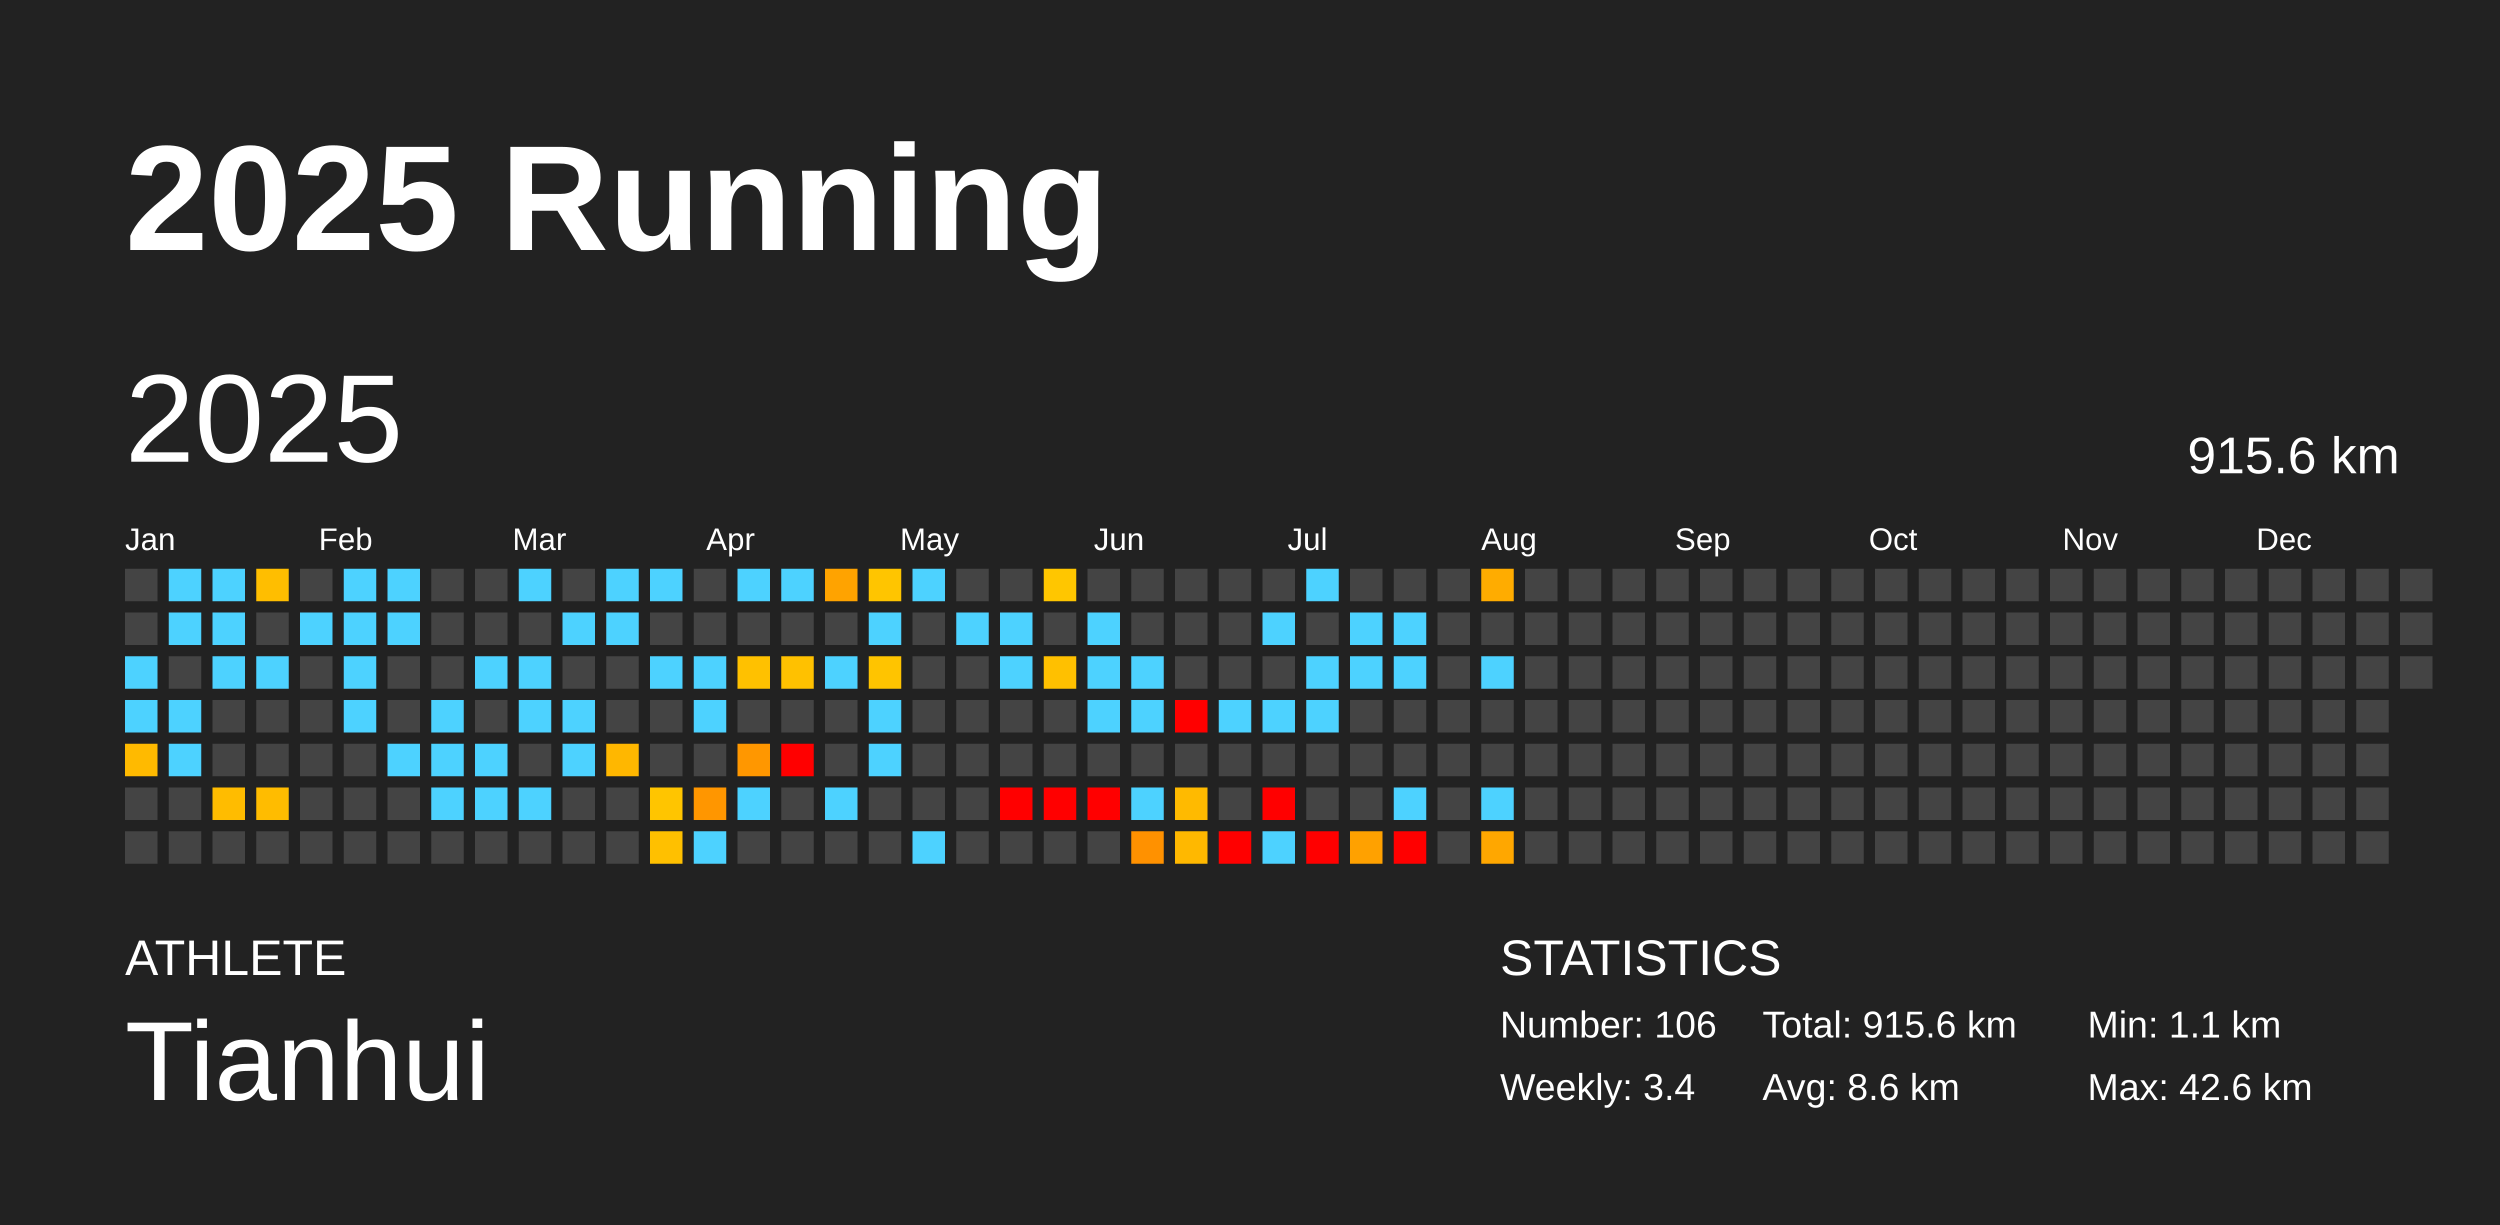
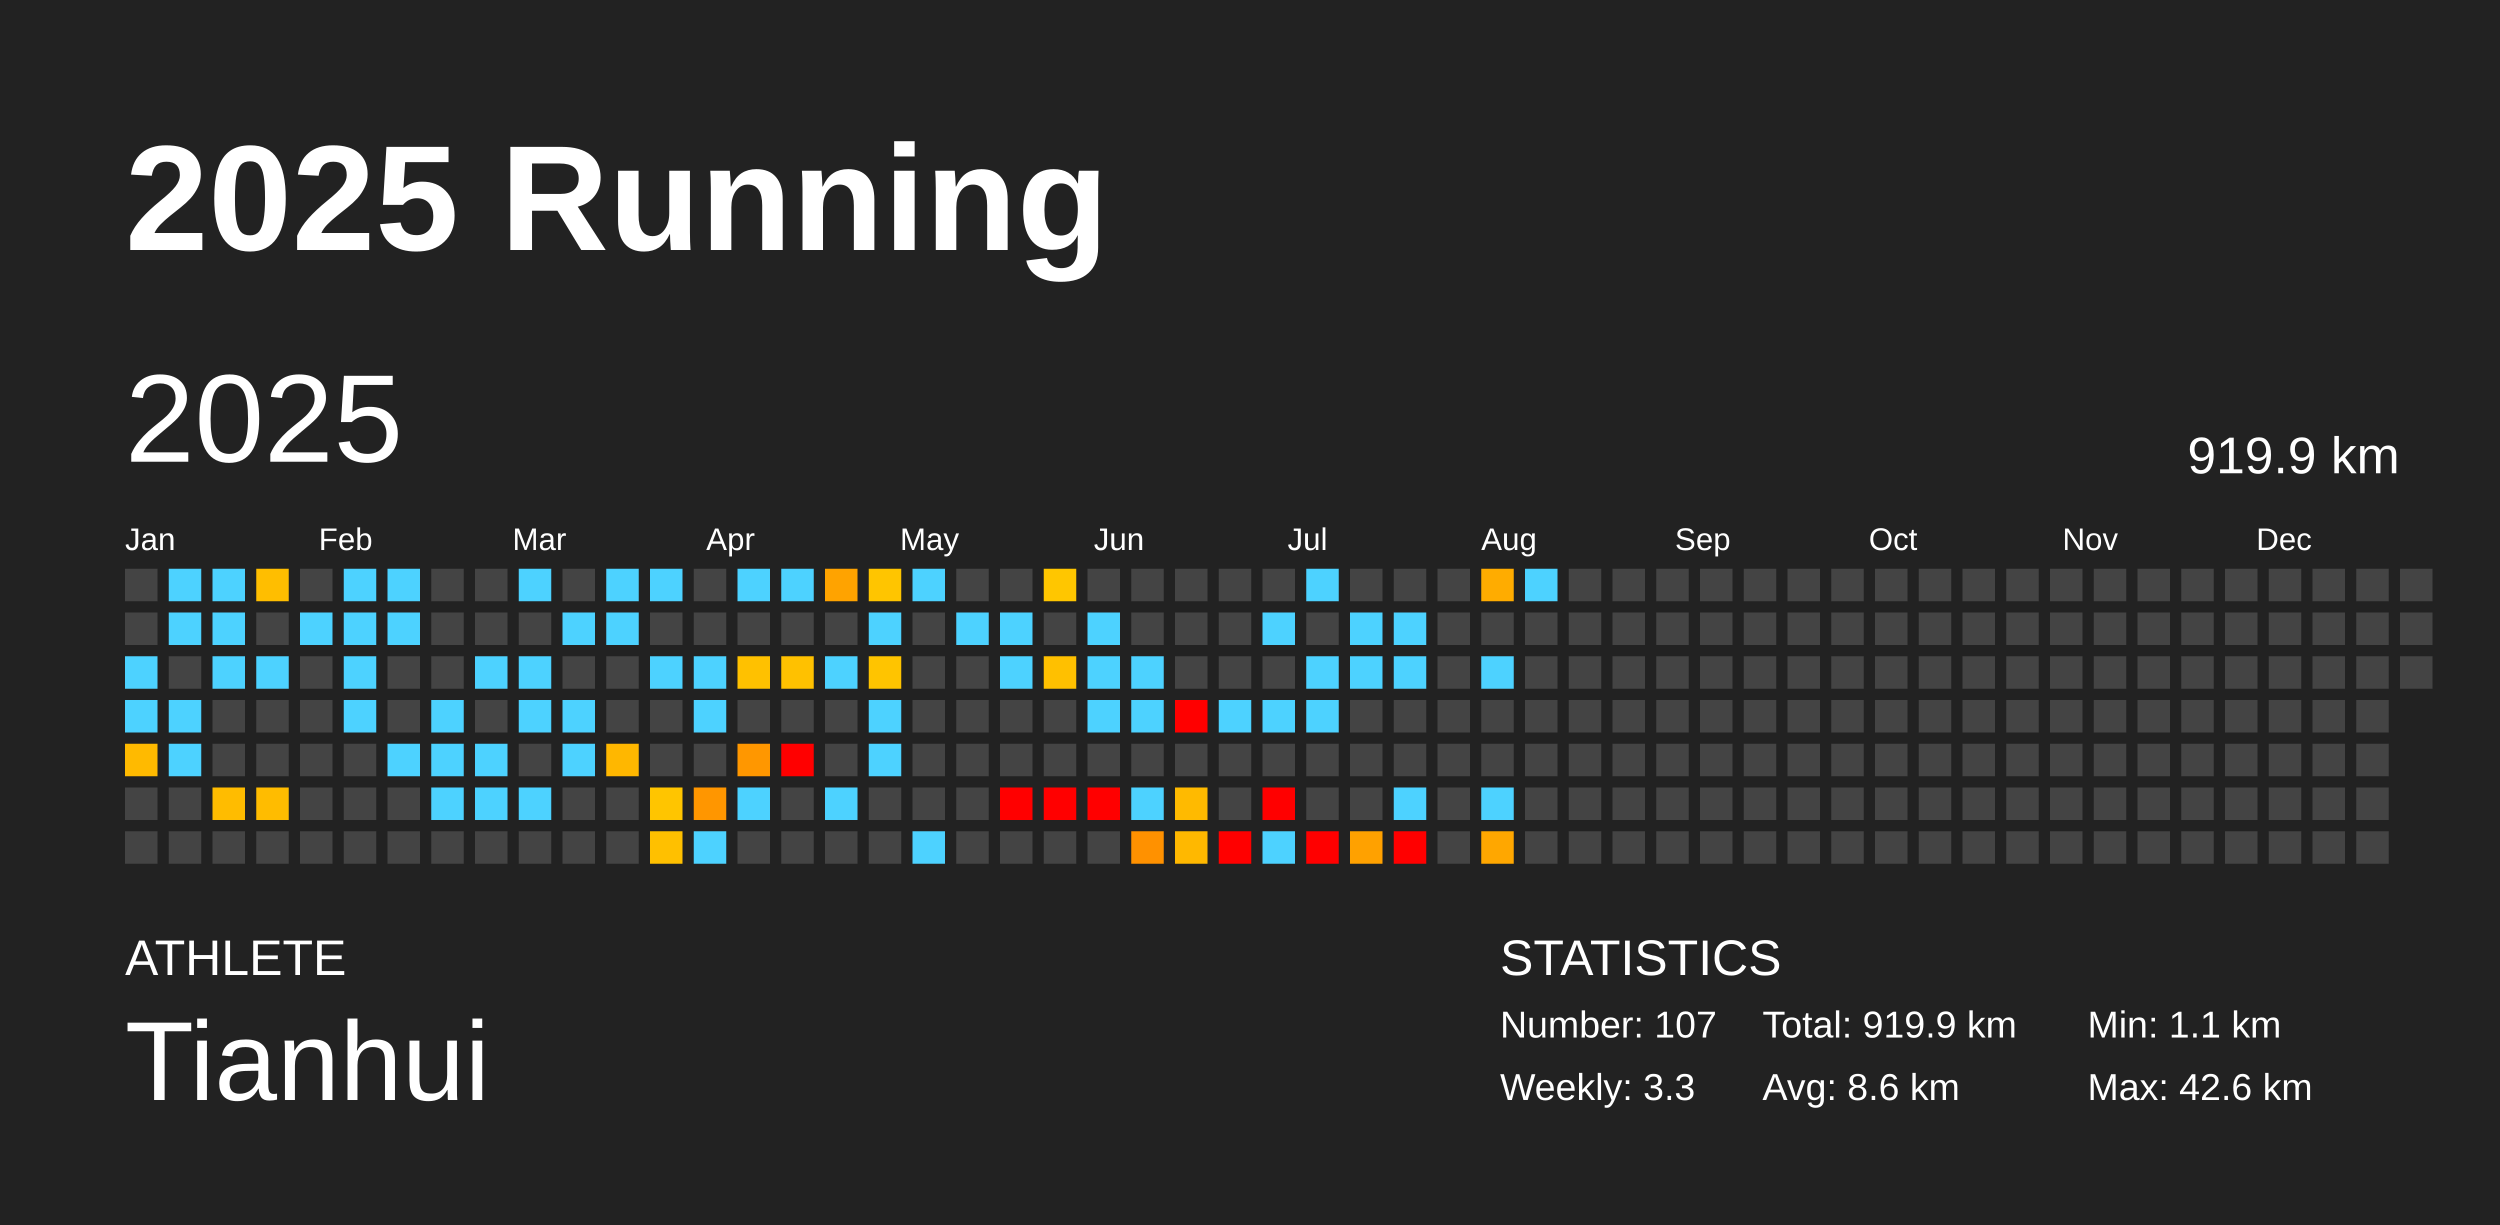
<svg xmlns="http://www.w3.org/2000/svg" baseProfile="full" height="98mm" version="1.1" viewBox="0,0,200,98" width="200mm">
  <defs />
  <rect fill="#222222" height="98" width="200" x="0" y="0" />
  <text fill="#FFFFFF" style="font-size:12px; font-family:Arial; font-weight:bold;" x="10" y="20">2025 Running</text>
  <text fill="#FFFFFF" style="font-size:4px; font-family:Arial" x="10" y="78">ATHLETE</text>
  <text fill="#FFFFFF" style="font-size:9px; font-family:Arial" x="10" y="88">Tianhui</text>
  <text fill="#FFFFFF" style="font-size:4px; font-family:Arial" x="120" y="78">STATISTICS</text>
-   <text fill="#FFFFFF" style="font-size:3px; font-family:Arial" x="120" y="83">Number: 106</text>
-   <text fill="#FFFFFF" style="font-size:3px; font-family:Arial" x="120" y="88">Weekly: 3.4</text>
-   <text fill="#FFFFFF" style="font-size:3px; font-family:Arial" x="141" y="83">Total: 915.6 km</text>
+   <text fill="#FFFFFF" style="font-size:3px; font-family:Arial" x="120" y="83">Number: 107</text>
+   <text fill="#FFFFFF" style="font-size:3px; font-family:Arial" x="120" y="88">Weekly: 3.3</text>
+   <text fill="#FFFFFF" style="font-size:3px; font-family:Arial" x="141" y="83">Total: 919.9 km</text>
  <text fill="#FFFFFF" style="font-size:3px; font-family:Arial" x="141" y="88">Avg: 8.6 km</text>
  <text fill="#FFFFFF" style="font-size:3px; font-family:Arial" x="167" y="83">Min: 1.1 km</text>
  <text fill="#FFFFFF" style="font-size:3px; font-family:Arial" x="167" y="88">Max: 42.6 km</text>
  <text dominant-baseline="hanging" fill="#FFFFFF" style="font-size:10.0px; font-family:Arial;" x="10" y="30">2025</text>
-   <text dominant-baseline="hanging" fill="#FFFFFF" style="font-size:4.125px; font-family:Arial;" x="175" y="35">915.6 km</text>
+   <text dominant-baseline="hanging" fill="#FFFFFF" style="font-size:4.125px; font-family:Arial;" x="175" y="35">919.9 km</text>
  <text fill="#FFFFFF" style="font-size:2.5px; font-family:Arial" x="10.0" y="44">Jan</text>
  <text fill="#FFFFFF" style="font-size:2.5px; font-family:Arial" x="25.5" y="44">Feb</text>
  <text fill="#FFFFFF" style="font-size:2.5px; font-family:Arial" x="41.0" y="44">Mar</text>
  <text fill="#FFFFFF" style="font-size:2.5px; font-family:Arial" x="56.5" y="44">Apr</text>
  <text fill="#FFFFFF" style="font-size:2.5px; font-family:Arial" x="72.0" y="44">May</text>
  <text fill="#FFFFFF" style="font-size:2.5px; font-family:Arial" x="87.5" y="44">Jun</text>
  <text fill="#FFFFFF" style="font-size:2.5px; font-family:Arial" x="103.0" y="44">Jul</text>
  <text fill="#FFFFFF" style="font-size:2.5px; font-family:Arial" x="118.5" y="44">Aug</text>
  <text fill="#FFFFFF" style="font-size:2.5px; font-family:Arial" x="134.0" y="44">Sep</text>
  <text fill="#FFFFFF" style="font-size:2.5px; font-family:Arial" x="149.5" y="44">Oct</text>
  <text fill="#FFFFFF" style="font-size:2.5px; font-family:Arial" x="165.0" y="44">Nov</text>
  <text fill="#FFFFFF" style="font-size:2.5px; font-family:Arial" x="180.5" y="44">Dec</text>
  <rect fill="#444444" height="2.6" width="2.6" x="10.0" y="45.5" />
  <rect fill="#444444" height="2.6" width="2.6" x="10.0" y="49.0" />
  <rect fill="#4dd2ff" height="2.6" width="2.6" x="10.0" y="52.5" />
  <rect fill="#4dd2ff" height="2.6" width="2.6" x="10.0" y="56.0" />
  <rect fill="#ffba00" height="2.6" width="2.6" x="10.0" y="59.5" />
  <rect fill="#444444" height="2.6" width="2.6" x="10.0" y="63.0" />
  <rect fill="#444444" height="2.6" width="2.6" x="10.0" y="66.5" />
  <rect fill="#4dd2ff" height="2.6" width="2.6" x="13.5" y="45.5" />
  <rect fill="#4dd2ff" height="2.6" width="2.6" x="13.5" y="49.0" />
  <rect fill="#444444" height="2.6" width="2.6" x="13.5" y="52.5" />
  <rect fill="#4dd2ff" height="2.6" width="2.6" x="13.5" y="56.0" />
  <rect fill="#4dd2ff" height="2.6" width="2.6" x="13.5" y="59.5" />
  <rect fill="#444444" height="2.6" width="2.6" x="13.5" y="63.0" />
  <rect fill="#444444" height="2.6" width="2.6" x="13.5" y="66.5" />
  <rect fill="#4dd2ff" height="2.6" width="2.6" x="17.0" y="45.5" />
  <rect fill="#4dd2ff" height="2.6" width="2.6" x="17.0" y="49.0" />
  <rect fill="#4dd2ff" height="2.6" width="2.6" x="17.0" y="52.5" />
  <rect fill="#444444" height="2.6" width="2.6" x="17.0" y="56.0" />
  <rect fill="#444444" height="2.6" width="2.6" x="17.0" y="59.5" />
  <rect fill="#ffbc00" height="2.6" width="2.6" x="17.0" y="63.0" />
  <rect fill="#444444" height="2.6" width="2.6" x="17.0" y="66.5" />
  <rect fill="#ffbe00" height="2.6" width="2.6" x="20.5" y="45.5" />
  <rect fill="#444444" height="2.6" width="2.6" x="20.5" y="49.0" />
  <rect fill="#4dd2ff" height="2.6" width="2.6" x="20.5" y="52.5" />
  <rect fill="#444444" height="2.6" width="2.6" x="20.5" y="56.0" />
  <rect fill="#444444" height="2.6" width="2.6" x="20.5" y="59.5" />
  <rect fill="#ffbc00" height="2.6" width="2.6" x="20.5" y="63.0" />
  <rect fill="#444444" height="2.6" width="2.6" x="20.5" y="66.5" />
  <rect fill="#444444" height="2.6" width="2.6" x="24.0" y="45.5" />
  <rect fill="#4dd2ff" height="2.6" width="2.6" x="24.0" y="49.0" />
  <rect fill="#444444" height="2.6" width="2.6" x="24.0" y="52.5" />
  <rect fill="#444444" height="2.6" width="2.6" x="24.0" y="56.0" />
  <rect fill="#444444" height="2.6" width="2.6" x="24.0" y="59.5" />
  <rect fill="#444444" height="2.6" width="2.6" x="24.0" y="63.0" />
  <rect fill="#444444" height="2.6" width="2.6" x="24.0" y="66.5" />
  <rect fill="#4dd2ff" height="2.6" width="2.6" x="27.5" y="45.5" />
  <rect fill="#4dd2ff" height="2.6" width="2.6" x="27.5" y="49.0" />
  <rect fill="#4dd2ff" height="2.6" width="2.6" x="27.5" y="52.5" />
  <rect fill="#4dd2ff" height="2.6" width="2.6" x="27.5" y="56.0" />
  <rect fill="#444444" height="2.6" width="2.6" x="27.5" y="59.5" />
  <rect fill="#444444" height="2.6" width="2.6" x="27.5" y="63.0" />
  <rect fill="#444444" height="2.6" width="2.6" x="27.5" y="66.5" />
  <rect fill="#4dd2ff" height="2.6" width="2.6" x="31.0" y="45.5" />
  <rect fill="#4dd2ff" height="2.6" width="2.6" x="31.0" y="49.0" />
  <rect fill="#444444" height="2.6" width="2.6" x="31.0" y="52.5" />
  <rect fill="#444444" height="2.6" width="2.6" x="31.0" y="56.0" />
  <rect fill="#4dd2ff" height="2.6" width="2.6" x="31.0" y="59.5" />
  <rect fill="#444444" height="2.6" width="2.6" x="31.0" y="63.0" />
  <rect fill="#444444" height="2.6" width="2.6" x="31.0" y="66.5" />
  <rect fill="#444444" height="2.6" width="2.6" x="34.5" y="45.5" />
  <rect fill="#444444" height="2.6" width="2.6" x="34.5" y="49.0" />
  <rect fill="#444444" height="2.6" width="2.6" x="34.5" y="52.5" />
  <rect fill="#4dd2ff" height="2.6" width="2.6" x="34.5" y="56.0" />
  <rect fill="#4dd2ff" height="2.6" width="2.6" x="34.5" y="59.5" />
  <rect fill="#4dd2ff" height="2.6" width="2.6" x="34.5" y="63.0" />
  <rect fill="#444444" height="2.6" width="2.6" x="34.5" y="66.5" />
  <rect fill="#444444" height="2.6" width="2.6" x="38.0" y="45.5" />
  <rect fill="#444444" height="2.6" width="2.6" x="38.0" y="49.0" />
  <rect fill="#4dd2ff" height="2.6" width="2.6" x="38.0" y="52.5" />
  <rect fill="#444444" height="2.6" width="2.6" x="38.0" y="56.0" />
  <rect fill="#4dd2ff" height="2.6" width="2.6" x="38.0" y="59.5" />
  <rect fill="#4dd2ff" height="2.6" width="2.6" x="38.0" y="63.0" />
  <rect fill="#444444" height="2.6" width="2.6" x="38.0" y="66.5" />
  <rect fill="#4dd2ff" height="2.6" width="2.6" x="41.5" y="45.5" />
  <rect fill="#444444" height="2.6" width="2.6" x="41.5" y="49.0" />
  <rect fill="#4dd2ff" height="2.6" width="2.6" x="41.5" y="52.5" />
  <rect fill="#4dd2ff" height="2.6" width="2.6" x="41.5" y="56.0" />
  <rect fill="#444444" height="2.6" width="2.6" x="41.5" y="59.5" />
  <rect fill="#4dd2ff" height="2.6" width="2.6" x="41.5" y="63.0" />
  <rect fill="#444444" height="2.6" width="2.6" x="41.5" y="66.5" />
  <rect fill="#444444" height="2.6" width="2.6" x="45.0" y="45.5" />
  <rect fill="#4dd2ff" height="2.6" width="2.6" x="45.0" y="49.0" />
  <rect fill="#444444" height="2.6" width="2.6" x="45.0" y="52.5" />
  <rect fill="#4dd2ff" height="2.6" width="2.6" x="45.0" y="56.0" />
  <rect fill="#4dd2ff" height="2.6" width="2.6" x="45.0" y="59.5" />
  <rect fill="#444444" height="2.6" width="2.6" x="45.0" y="63.0" />
  <rect fill="#444444" height="2.6" width="2.6" x="45.0" y="66.5" />
  <rect fill="#4dd2ff" height="2.6" width="2.6" x="48.5" y="45.5" />
  <rect fill="#4dd2ff" height="2.6" width="2.6" x="48.5" y="49.0" />
  <rect fill="#444444" height="2.6" width="2.6" x="48.5" y="52.5" />
  <rect fill="#444444" height="2.6" width="2.6" x="48.5" y="56.0" />
  <rect fill="#ffb700" height="2.6" width="2.6" x="48.5" y="59.5" />
  <rect fill="#444444" height="2.6" width="2.6" x="48.5" y="63.0" />
  <rect fill="#444444" height="2.6" width="2.6" x="48.5" y="66.5" />
  <rect fill="#4dd2ff" height="2.6" width="2.6" x="52.0" y="45.5" />
  <rect fill="#444444" height="2.6" width="2.6" x="52.0" y="49.0" />
  <rect fill="#4dd2ff" height="2.6" width="2.6" x="52.0" y="52.5" />
  <rect fill="#444444" height="2.6" width="2.6" x="52.0" y="56.0" />
  <rect fill="#444444" height="2.6" width="2.6" x="52.0" y="59.5" />
  <rect fill="#ffc500" height="2.6" width="2.6" x="52.0" y="63.0" />
  <rect fill="#ffc000" height="2.6" width="2.6" x="52.0" y="66.5" />
  <rect fill="#444444" height="2.6" width="2.6" x="55.5" y="45.5" />
  <rect fill="#444444" height="2.6" width="2.6" x="55.5" y="49.0" />
  <rect fill="#4dd2ff" height="2.6" width="2.6" x="55.5" y="52.5" />
  <rect fill="#4dd2ff" height="2.6" width="2.6" x="55.5" y="56.0" />
  <rect fill="#444444" height="2.6" width="2.6" x="55.5" y="59.5" />
  <rect fill="#ff9600" height="2.6" width="2.6" x="55.5" y="63.0" />
  <rect fill="#4dd2ff" height="2.6" width="2.6" x="55.5" y="66.5" />
  <rect fill="#4dd2ff" height="2.6" width="2.6" x="59.0" y="45.5" />
  <rect fill="#444444" height="2.6" width="2.6" x="59.0" y="49.0" />
  <rect fill="#ffc100" height="2.6" width="2.6" x="59.0" y="52.5" />
  <rect fill="#444444" height="2.6" width="2.6" x="59.0" y="56.0" />
  <rect fill="#ff9700" height="2.6" width="2.6" x="59.0" y="59.5" />
  <rect fill="#4dd2ff" height="2.6" width="2.6" x="59.0" y="63.0" />
  <rect fill="#444444" height="2.6" width="2.6" x="59.0" y="66.5" />
  <rect fill="#4dd2ff" height="2.6" width="2.6" x="62.5" y="45.5" />
  <rect fill="#444444" height="2.6" width="2.6" x="62.5" y="49.0" />
  <rect fill="#ffc100" height="2.6" width="2.6" x="62.5" y="52.5" />
  <rect fill="#444444" height="2.6" width="2.6" x="62.5" y="56.0" />
  <rect fill="red" height="2.6" width="2.6" x="62.5" y="59.5" />
  <rect fill="#444444" height="2.6" width="2.6" x="62.5" y="63.0" />
  <rect fill="#444444" height="2.6" width="2.6" x="62.5" y="66.5" />
  <rect fill="#ffa300" height="2.6" width="2.6" x="66.0" y="45.5" />
  <rect fill="#444444" height="2.6" width="2.6" x="66.0" y="49.0" />
  <rect fill="#4dd2ff" height="2.6" width="2.6" x="66.0" y="52.5" />
  <rect fill="#444444" height="2.6" width="2.6" x="66.0" y="56.0" />
  <rect fill="#444444" height="2.6" width="2.6" x="66.0" y="59.5" />
  <rect fill="#4dd2ff" height="2.6" width="2.6" x="66.0" y="63.0" />
  <rect fill="#444444" height="2.6" width="2.6" x="66.0" y="66.5" />
  <rect fill="#ffc500" height="2.6" width="2.6" x="69.5" y="45.5" />
  <rect fill="#4dd2ff" height="2.6" width="2.6" x="69.5" y="49.0" />
  <rect fill="#ffc400" height="2.6" width="2.6" x="69.5" y="52.5" />
  <rect fill="#4dd2ff" height="2.6" width="2.6" x="69.5" y="56.0" />
  <rect fill="#4dd2ff" height="2.6" width="2.6" x="69.5" y="59.5" />
  <rect fill="#444444" height="2.6" width="2.6" x="69.5" y="63.0" />
  <rect fill="#444444" height="2.6" width="2.6" x="69.5" y="66.5" />
  <rect fill="#4dd2ff" height="2.6" width="2.6" x="73.0" y="45.5" />
  <rect fill="#444444" height="2.6" width="2.6" x="73.0" y="49.0" />
  <rect fill="#444444" height="2.6" width="2.6" x="73.0" y="52.5" />
  <rect fill="#444444" height="2.6" width="2.6" x="73.0" y="56.0" />
  <rect fill="#444444" height="2.6" width="2.6" x="73.0" y="59.5" />
  <rect fill="#444444" height="2.6" width="2.6" x="73.0" y="63.0" />
  <rect fill="#4dd2ff" height="2.6" width="2.6" x="73.0" y="66.5" />
  <rect fill="#444444" height="2.6" width="2.6" x="76.5" y="45.5" />
  <rect fill="#4dd2ff" height="2.6" width="2.6" x="76.5" y="49.0" />
  <rect fill="#444444" height="2.6" width="2.6" x="76.5" y="52.5" />
  <rect fill="#444444" height="2.6" width="2.6" x="76.5" y="56.0" />
  <rect fill="#444444" height="2.6" width="2.6" x="76.5" y="59.5" />
  <rect fill="#444444" height="2.6" width="2.6" x="76.5" y="63.0" />
  <rect fill="#444444" height="2.6" width="2.6" x="76.5" y="66.5" />
  <rect fill="#444444" height="2.6" width="2.6" x="80.0" y="45.5" />
  <rect fill="#4dd2ff" height="2.6" width="2.6" x="80.0" y="49.0" />
  <rect fill="#4dd2ff" height="2.6" width="2.6" x="80.0" y="52.5" />
  <rect fill="#444444" height="2.6" width="2.6" x="80.0" y="56.0" />
  <rect fill="#444444" height="2.6" width="2.6" x="80.0" y="59.5" />
  <rect fill="red" height="2.6" width="2.6" x="80.0" y="63.0" />
  <rect fill="#444444" height="2.6" width="2.6" x="80.0" y="66.5" />
  <rect fill="#ffc600" height="2.6" width="2.6" x="83.5" y="45.5" />
  <rect fill="#444444" height="2.6" width="2.6" x="83.5" y="49.0" />
  <rect fill="#ffc000" height="2.6" width="2.6" x="83.5" y="52.5" />
  <rect fill="#444444" height="2.6" width="2.6" x="83.5" y="56.0" />
  <rect fill="#444444" height="2.6" width="2.6" x="83.5" y="59.5" />
  <rect fill="red" height="2.6" width="2.6" x="83.5" y="63.0" />
  <rect fill="#444444" height="2.6" width="2.6" x="83.5" y="66.5" />
  <rect fill="#444444" height="2.6" width="2.6" x="87.0" y="45.5" />
  <rect fill="#4dd2ff" height="2.6" width="2.6" x="87.0" y="49.0" />
  <rect fill="#4dd2ff" height="2.6" width="2.6" x="87.0" y="52.5" />
  <rect fill="#4dd2ff" height="2.6" width="2.6" x="87.0" y="56.0" />
  <rect fill="#444444" height="2.6" width="2.6" x="87.0" y="59.5" />
  <rect fill="red" height="2.6" width="2.6" x="87.0" y="63.0" />
  <rect fill="#444444" height="2.6" width="2.6" x="87.0" y="66.5" />
  <rect fill="#444444" height="2.6" width="2.6" x="90.5" y="45.5" />
  <rect fill="#444444" height="2.6" width="2.6" x="90.5" y="49.0" />
  <rect fill="#4dd2ff" height="2.6" width="2.6" x="90.5" y="52.5" />
  <rect fill="#4dd2ff" height="2.6" width="2.6" x="90.5" y="56.0" />
  <rect fill="#444444" height="2.6" width="2.6" x="90.5" y="59.5" />
  <rect fill="#4dd2ff" height="2.6" width="2.6" x="90.5" y="63.0" />
  <rect fill="#ff9100" height="2.6" width="2.6" x="90.5" y="66.5" />
  <rect fill="#444444" height="2.6" width="2.6" x="94.0" y="45.5" />
  <rect fill="#444444" height="2.6" width="2.6" x="94.0" y="49.0" />
  <rect fill="#444444" height="2.6" width="2.6" x="94.0" y="52.5" />
  <rect fill="red" height="2.6" width="2.6" x="94.0" y="56.0" />
  <rect fill="#444444" height="2.6" width="2.6" x="94.0" y="59.5" />
  <rect fill="#ffba00" height="2.6" width="2.6" x="94.0" y="63.0" />
  <rect fill="#ffb800" height="2.6" width="2.6" x="94.0" y="66.5" />
  <rect fill="#444444" height="2.6" width="2.6" x="97.5" y="45.5" />
  <rect fill="#444444" height="2.6" width="2.6" x="97.5" y="49.0" />
  <rect fill="#444444" height="2.6" width="2.6" x="97.5" y="52.5" />
  <rect fill="#4dd2ff" height="2.6" width="2.6" x="97.5" y="56.0" />
  <rect fill="#444444" height="2.6" width="2.6" x="97.5" y="59.5" />
  <rect fill="#444444" height="2.6" width="2.6" x="97.5" y="63.0" />
  <rect fill="red" height="2.6" width="2.6" x="97.5" y="66.5" />
  <rect fill="#444444" height="2.6" width="2.6" x="101.0" y="45.5" />
  <rect fill="#4dd2ff" height="2.6" width="2.6" x="101.0" y="49.0" />
  <rect fill="#444444" height="2.6" width="2.6" x="101.0" y="52.5" />
  <rect fill="#4dd2ff" height="2.6" width="2.6" x="101.0" y="56.0" />
  <rect fill="#444444" height="2.6" width="2.6" x="101.0" y="59.5" />
  <rect fill="red" height="2.6" width="2.6" x="101.0" y="63.0" />
  <rect fill="#4dd2ff" height="2.6" width="2.6" x="101.0" y="66.5" />
  <rect fill="#4dd2ff" height="2.6" width="2.6" x="104.5" y="45.5" />
  <rect fill="#444444" height="2.6" width="2.6" x="104.5" y="49.0" />
  <rect fill="#4dd2ff" height="2.6" width="2.6" x="104.5" y="52.5" />
  <rect fill="#4dd2ff" height="2.6" width="2.6" x="104.5" y="56.0" />
  <rect fill="#444444" height="2.6" width="2.6" x="104.5" y="59.5" />
  <rect fill="#444444" height="2.6" width="2.6" x="104.5" y="63.0" />
  <rect fill="red" height="2.6" width="2.6" x="104.5" y="66.5" />
  <rect fill="#444444" height="2.6" width="2.6" x="108.0" y="45.5" />
  <rect fill="#4dd2ff" height="2.6" width="2.6" x="108.0" y="49.0" />
  <rect fill="#4dd2ff" height="2.6" width="2.6" x="108.0" y="52.5" />
  <rect fill="#444444" height="2.6" width="2.6" x="108.0" y="56.0" />
  <rect fill="#444444" height="2.6" width="2.6" x="108.0" y="59.5" />
  <rect fill="#444444" height="2.6" width="2.6" x="108.0" y="63.0" />
  <rect fill="#ffa100" height="2.6" width="2.6" x="108.0" y="66.5" />
  <rect fill="#444444" height="2.6" width="2.6" x="111.5" y="45.5" />
  <rect fill="#4dd2ff" height="2.6" width="2.6" x="111.5" y="49.0" />
  <rect fill="#4dd2ff" height="2.6" width="2.6" x="111.5" y="52.5" />
  <rect fill="#444444" height="2.6" width="2.6" x="111.5" y="56.0" />
  <rect fill="#444444" height="2.6" width="2.6" x="111.5" y="59.5" />
  <rect fill="#4dd2ff" height="2.6" width="2.6" x="111.5" y="63.0" />
  <rect fill="red" height="2.6" width="2.6" x="111.5" y="66.5" />
  <rect fill="#444444" height="2.6" width="2.6" x="115.0" y="45.5" />
  <rect fill="#444444" height="2.6" width="2.6" x="115.0" y="49.0" />
  <rect fill="#444444" height="2.6" width="2.6" x="115.0" y="52.5" />
  <rect fill="#444444" height="2.6" width="2.6" x="115.0" y="56.0" />
  <rect fill="#444444" height="2.6" width="2.6" x="115.0" y="59.5" />
  <rect fill="#444444" height="2.6" width="2.6" x="115.0" y="63.0" />
  <rect fill="#444444" height="2.6" width="2.6" x="115.0" y="66.5" />
  <rect fill="#ffac00" height="2.6" width="2.6" x="118.5" y="45.5" />
  <rect fill="#444444" height="2.6" width="2.6" x="118.5" y="49.0" />
  <rect fill="#4dd2ff" height="2.6" width="2.6" x="118.5" y="52.5" />
  <rect fill="#444444" height="2.6" width="2.6" x="118.5" y="56.0" />
  <rect fill="#444444" height="2.6" width="2.6" x="118.5" y="59.5" />
  <rect fill="#4dd2ff" height="2.6" width="2.6" x="118.5" y="63.0" />
  <rect fill="#ffa700" height="2.6" width="2.6" x="118.5" y="66.5" />
-   <rect fill="#444444" height="2.6" width="2.6" x="122.0" y="45.5" />
+   <rect fill="#4dd2ff" height="2.6" width="2.6" x="122.0" y="45.5" />
  <rect fill="#444444" height="2.6" width="2.6" x="122.0" y="49.0" />
  <rect fill="#444444" height="2.6" width="2.6" x="122.0" y="52.5" />
  <rect fill="#444444" height="2.6" width="2.6" x="122.0" y="56.0" />
  <rect fill="#444444" height="2.6" width="2.6" x="122.0" y="59.5" />
  <rect fill="#444444" height="2.6" width="2.6" x="122.0" y="63.0" />
  <rect fill="#444444" height="2.6" width="2.6" x="122.0" y="66.5" />
  <rect fill="#444444" height="2.6" width="2.6" x="125.5" y="45.5" />
  <rect fill="#444444" height="2.6" width="2.6" x="125.5" y="49.0" />
  <rect fill="#444444" height="2.6" width="2.6" x="125.5" y="52.5" />
  <rect fill="#444444" height="2.6" width="2.6" x="125.5" y="56.0" />
  <rect fill="#444444" height="2.6" width="2.6" x="125.5" y="59.5" />
  <rect fill="#444444" height="2.6" width="2.6" x="125.5" y="63.0" />
  <rect fill="#444444" height="2.6" width="2.6" x="125.5" y="66.5" />
  <rect fill="#444444" height="2.6" width="2.6" x="129.0" y="45.5" />
  <rect fill="#444444" height="2.6" width="2.6" x="129.0" y="49.0" />
  <rect fill="#444444" height="2.6" width="2.6" x="129.0" y="52.5" />
  <rect fill="#444444" height="2.6" width="2.6" x="129.0" y="56.0" />
  <rect fill="#444444" height="2.6" width="2.6" x="129.0" y="59.5" />
  <rect fill="#444444" height="2.6" width="2.6" x="129.0" y="63.0" />
  <rect fill="#444444" height="2.6" width="2.6" x="129.0" y="66.5" />
  <rect fill="#444444" height="2.6" width="2.6" x="132.5" y="45.5" />
  <rect fill="#444444" height="2.6" width="2.6" x="132.5" y="49.0" />
  <rect fill="#444444" height="2.6" width="2.6" x="132.5" y="52.5" />
  <rect fill="#444444" height="2.6" width="2.6" x="132.5" y="56.0" />
  <rect fill="#444444" height="2.6" width="2.6" x="132.5" y="59.5" />
  <rect fill="#444444" height="2.6" width="2.6" x="132.5" y="63.0" />
  <rect fill="#444444" height="2.6" width="2.6" x="132.5" y="66.5" />
  <rect fill="#444444" height="2.6" width="2.6" x="136.0" y="45.5" />
  <rect fill="#444444" height="2.6" width="2.6" x="136.0" y="49.0" />
  <rect fill="#444444" height="2.6" width="2.6" x="136.0" y="52.5" />
  <rect fill="#444444" height="2.6" width="2.6" x="136.0" y="56.0" />
  <rect fill="#444444" height="2.6" width="2.6" x="136.0" y="59.5" />
  <rect fill="#444444" height="2.6" width="2.6" x="136.0" y="63.0" />
  <rect fill="#444444" height="2.6" width="2.6" x="136.0" y="66.5" />
  <rect fill="#444444" height="2.6" width="2.6" x="139.5" y="45.5" />
  <rect fill="#444444" height="2.6" width="2.6" x="139.5" y="49.0" />
  <rect fill="#444444" height="2.6" width="2.6" x="139.5" y="52.5" />
  <rect fill="#444444" height="2.6" width="2.6" x="139.5" y="56.0" />
  <rect fill="#444444" height="2.6" width="2.6" x="139.5" y="59.5" />
  <rect fill="#444444" height="2.6" width="2.6" x="139.5" y="63.0" />
  <rect fill="#444444" height="2.6" width="2.6" x="139.5" y="66.5" />
  <rect fill="#444444" height="2.6" width="2.6" x="143.0" y="45.5" />
  <rect fill="#444444" height="2.6" width="2.6" x="143.0" y="49.0" />
  <rect fill="#444444" height="2.6" width="2.6" x="143.0" y="52.5" />
  <rect fill="#444444" height="2.6" width="2.6" x="143.0" y="56.0" />
  <rect fill="#444444" height="2.6" width="2.6" x="143.0" y="59.5" />
  <rect fill="#444444" height="2.6" width="2.6" x="143.0" y="63.0" />
  <rect fill="#444444" height="2.6" width="2.6" x="143.0" y="66.5" />
  <rect fill="#444444" height="2.6" width="2.6" x="146.5" y="45.5" />
  <rect fill="#444444" height="2.6" width="2.6" x="146.5" y="49.0" />
  <rect fill="#444444" height="2.6" width="2.6" x="146.5" y="52.5" />
  <rect fill="#444444" height="2.6" width="2.6" x="146.5" y="56.0" />
  <rect fill="#444444" height="2.6" width="2.6" x="146.5" y="59.5" />
  <rect fill="#444444" height="2.6" width="2.6" x="146.5" y="63.0" />
  <rect fill="#444444" height="2.6" width="2.6" x="146.5" y="66.5" />
  <rect fill="#444444" height="2.6" width="2.6" x="150.0" y="45.5" />
  <rect fill="#444444" height="2.6" width="2.6" x="150.0" y="49.0" />
  <rect fill="#444444" height="2.6" width="2.6" x="150.0" y="52.5" />
  <rect fill="#444444" height="2.6" width="2.6" x="150.0" y="56.0" />
  <rect fill="#444444" height="2.6" width="2.6" x="150.0" y="59.5" />
  <rect fill="#444444" height="2.6" width="2.6" x="150.0" y="63.0" />
  <rect fill="#444444" height="2.6" width="2.6" x="150.0" y="66.5" />
  <rect fill="#444444" height="2.6" width="2.6" x="153.5" y="45.5" />
  <rect fill="#444444" height="2.6" width="2.6" x="153.5" y="49.0" />
  <rect fill="#444444" height="2.6" width="2.6" x="153.5" y="52.5" />
  <rect fill="#444444" height="2.6" width="2.6" x="153.5" y="56.0" />
  <rect fill="#444444" height="2.6" width="2.6" x="153.5" y="59.5" />
  <rect fill="#444444" height="2.6" width="2.6" x="153.5" y="63.0" />
  <rect fill="#444444" height="2.6" width="2.6" x="153.5" y="66.5" />
  <rect fill="#444444" height="2.6" width="2.6" x="157.0" y="45.5" />
  <rect fill="#444444" height="2.6" width="2.6" x="157.0" y="49.0" />
  <rect fill="#444444" height="2.6" width="2.6" x="157.0" y="52.5" />
  <rect fill="#444444" height="2.6" width="2.6" x="157.0" y="56.0" />
  <rect fill="#444444" height="2.6" width="2.6" x="157.0" y="59.5" />
  <rect fill="#444444" height="2.6" width="2.6" x="157.0" y="63.0" />
  <rect fill="#444444" height="2.6" width="2.6" x="157.0" y="66.5" />
  <rect fill="#444444" height="2.6" width="2.6" x="160.5" y="45.5" />
  <rect fill="#444444" height="2.6" width="2.6" x="160.5" y="49.0" />
  <rect fill="#444444" height="2.6" width="2.6" x="160.5" y="52.5" />
  <rect fill="#444444" height="2.6" width="2.6" x="160.5" y="56.0" />
  <rect fill="#444444" height="2.6" width="2.6" x="160.5" y="59.5" />
  <rect fill="#444444" height="2.6" width="2.6" x="160.5" y="63.0" />
  <rect fill="#444444" height="2.6" width="2.6" x="160.5" y="66.5" />
  <rect fill="#444444" height="2.6" width="2.6" x="164.0" y="45.5" />
  <rect fill="#444444" height="2.6" width="2.6" x="164.0" y="49.0" />
  <rect fill="#444444" height="2.6" width="2.6" x="164.0" y="52.5" />
  <rect fill="#444444" height="2.6" width="2.6" x="164.0" y="56.0" />
  <rect fill="#444444" height="2.6" width="2.6" x="164.0" y="59.5" />
  <rect fill="#444444" height="2.6" width="2.6" x="164.0" y="63.0" />
  <rect fill="#444444" height="2.6" width="2.6" x="164.0" y="66.5" />
  <rect fill="#444444" height="2.6" width="2.6" x="167.5" y="45.5" />
  <rect fill="#444444" height="2.6" width="2.6" x="167.5" y="49.0" />
  <rect fill="#444444" height="2.6" width="2.6" x="167.5" y="52.5" />
  <rect fill="#444444" height="2.6" width="2.6" x="167.5" y="56.0" />
  <rect fill="#444444" height="2.6" width="2.6" x="167.5" y="59.5" />
  <rect fill="#444444" height="2.6" width="2.6" x="167.5" y="63.0" />
  <rect fill="#444444" height="2.6" width="2.6" x="167.5" y="66.5" />
  <rect fill="#444444" height="2.6" width="2.6" x="171.0" y="45.5" />
  <rect fill="#444444" height="2.6" width="2.6" x="171.0" y="49.0" />
  <rect fill="#444444" height="2.6" width="2.6" x="171.0" y="52.5" />
  <rect fill="#444444" height="2.6" width="2.6" x="171.0" y="56.0" />
  <rect fill="#444444" height="2.6" width="2.6" x="171.0" y="59.5" />
  <rect fill="#444444" height="2.6" width="2.6" x="171.0" y="63.0" />
  <rect fill="#444444" height="2.6" width="2.6" x="171.0" y="66.5" />
  <rect fill="#444444" height="2.6" width="2.6" x="174.5" y="45.5" />
  <rect fill="#444444" height="2.6" width="2.6" x="174.5" y="49.0" />
  <rect fill="#444444" height="2.6" width="2.6" x="174.5" y="52.5" />
  <rect fill="#444444" height="2.6" width="2.6" x="174.5" y="56.0" />
  <rect fill="#444444" height="2.6" width="2.6" x="174.5" y="59.5" />
  <rect fill="#444444" height="2.6" width="2.6" x="174.5" y="63.0" />
  <rect fill="#444444" height="2.6" width="2.6" x="174.5" y="66.5" />
  <rect fill="#444444" height="2.6" width="2.6" x="178.0" y="45.5" />
  <rect fill="#444444" height="2.6" width="2.6" x="178.0" y="49.0" />
  <rect fill="#444444" height="2.6" width="2.6" x="178.0" y="52.5" />
  <rect fill="#444444" height="2.6" width="2.6" x="178.0" y="56.0" />
  <rect fill="#444444" height="2.6" width="2.6" x="178.0" y="59.5" />
  <rect fill="#444444" height="2.6" width="2.6" x="178.0" y="63.0" />
  <rect fill="#444444" height="2.6" width="2.6" x="178.0" y="66.5" />
  <rect fill="#444444" height="2.6" width="2.6" x="181.5" y="45.5" />
  <rect fill="#444444" height="2.6" width="2.6" x="181.5" y="49.0" />
  <rect fill="#444444" height="2.6" width="2.6" x="181.5" y="52.5" />
  <rect fill="#444444" height="2.6" width="2.6" x="181.5" y="56.0" />
  <rect fill="#444444" height="2.6" width="2.6" x="181.5" y="59.5" />
  <rect fill="#444444" height="2.6" width="2.6" x="181.5" y="63.0" />
  <rect fill="#444444" height="2.6" width="2.6" x="181.5" y="66.5" />
  <rect fill="#444444" height="2.6" width="2.6" x="185.0" y="45.5" />
  <rect fill="#444444" height="2.6" width="2.6" x="185.0" y="49.0" />
  <rect fill="#444444" height="2.6" width="2.6" x="185.0" y="52.5" />
  <rect fill="#444444" height="2.6" width="2.6" x="185.0" y="56.0" />
  <rect fill="#444444" height="2.6" width="2.6" x="185.0" y="59.5" />
  <rect fill="#444444" height="2.6" width="2.6" x="185.0" y="63.0" />
  <rect fill="#444444" height="2.6" width="2.6" x="185.0" y="66.5" />
  <rect fill="#444444" height="2.6" width="2.6" x="188.5" y="45.5" />
  <rect fill="#444444" height="2.6" width="2.6" x="188.5" y="49.0" />
  <rect fill="#444444" height="2.6" width="2.6" x="188.5" y="52.5" />
  <rect fill="#444444" height="2.6" width="2.6" x="188.5" y="56.0" />
  <rect fill="#444444" height="2.6" width="2.6" x="188.5" y="59.5" />
  <rect fill="#444444" height="2.6" width="2.6" x="188.5" y="63.0" />
  <rect fill="#444444" height="2.6" width="2.6" x="188.5" y="66.5" />
  <rect fill="#444444" height="2.6" width="2.6" x="192.0" y="45.5" />
  <rect fill="#444444" height="2.6" width="2.6" x="192.0" y="49.0" />
  <rect fill="#444444" height="2.6" width="2.6" x="192.0" y="52.5" />
</svg>
